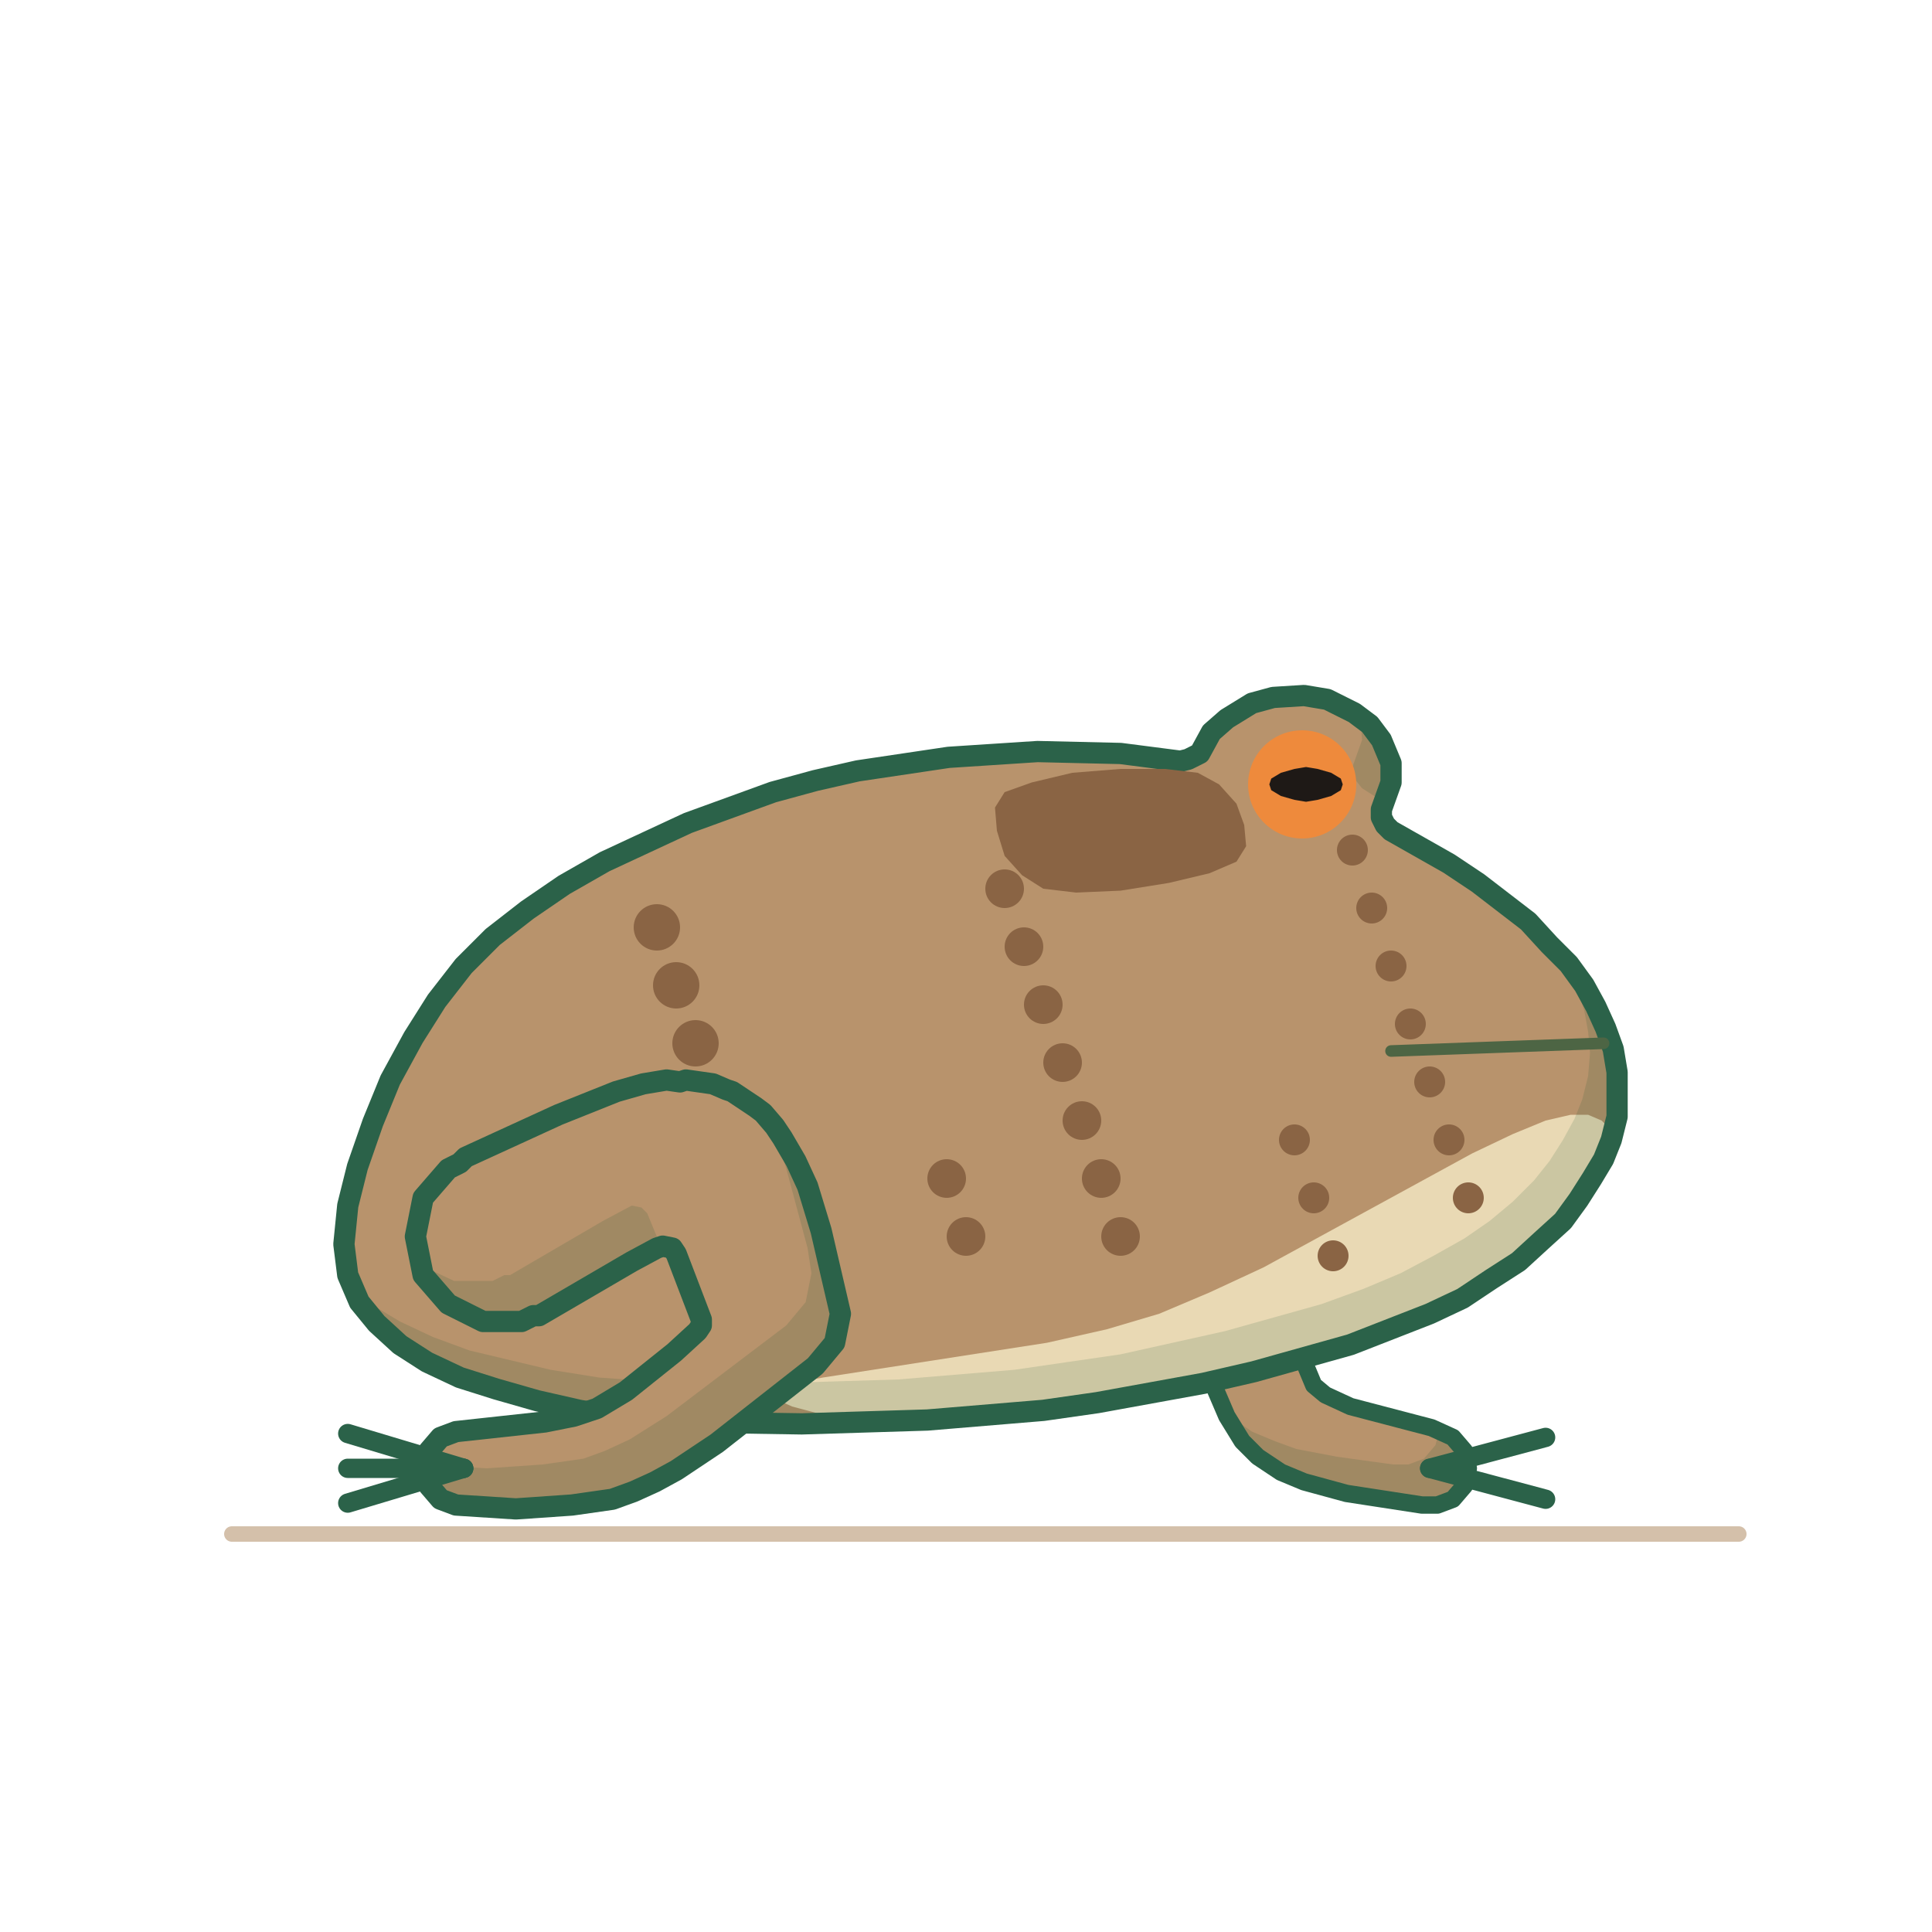
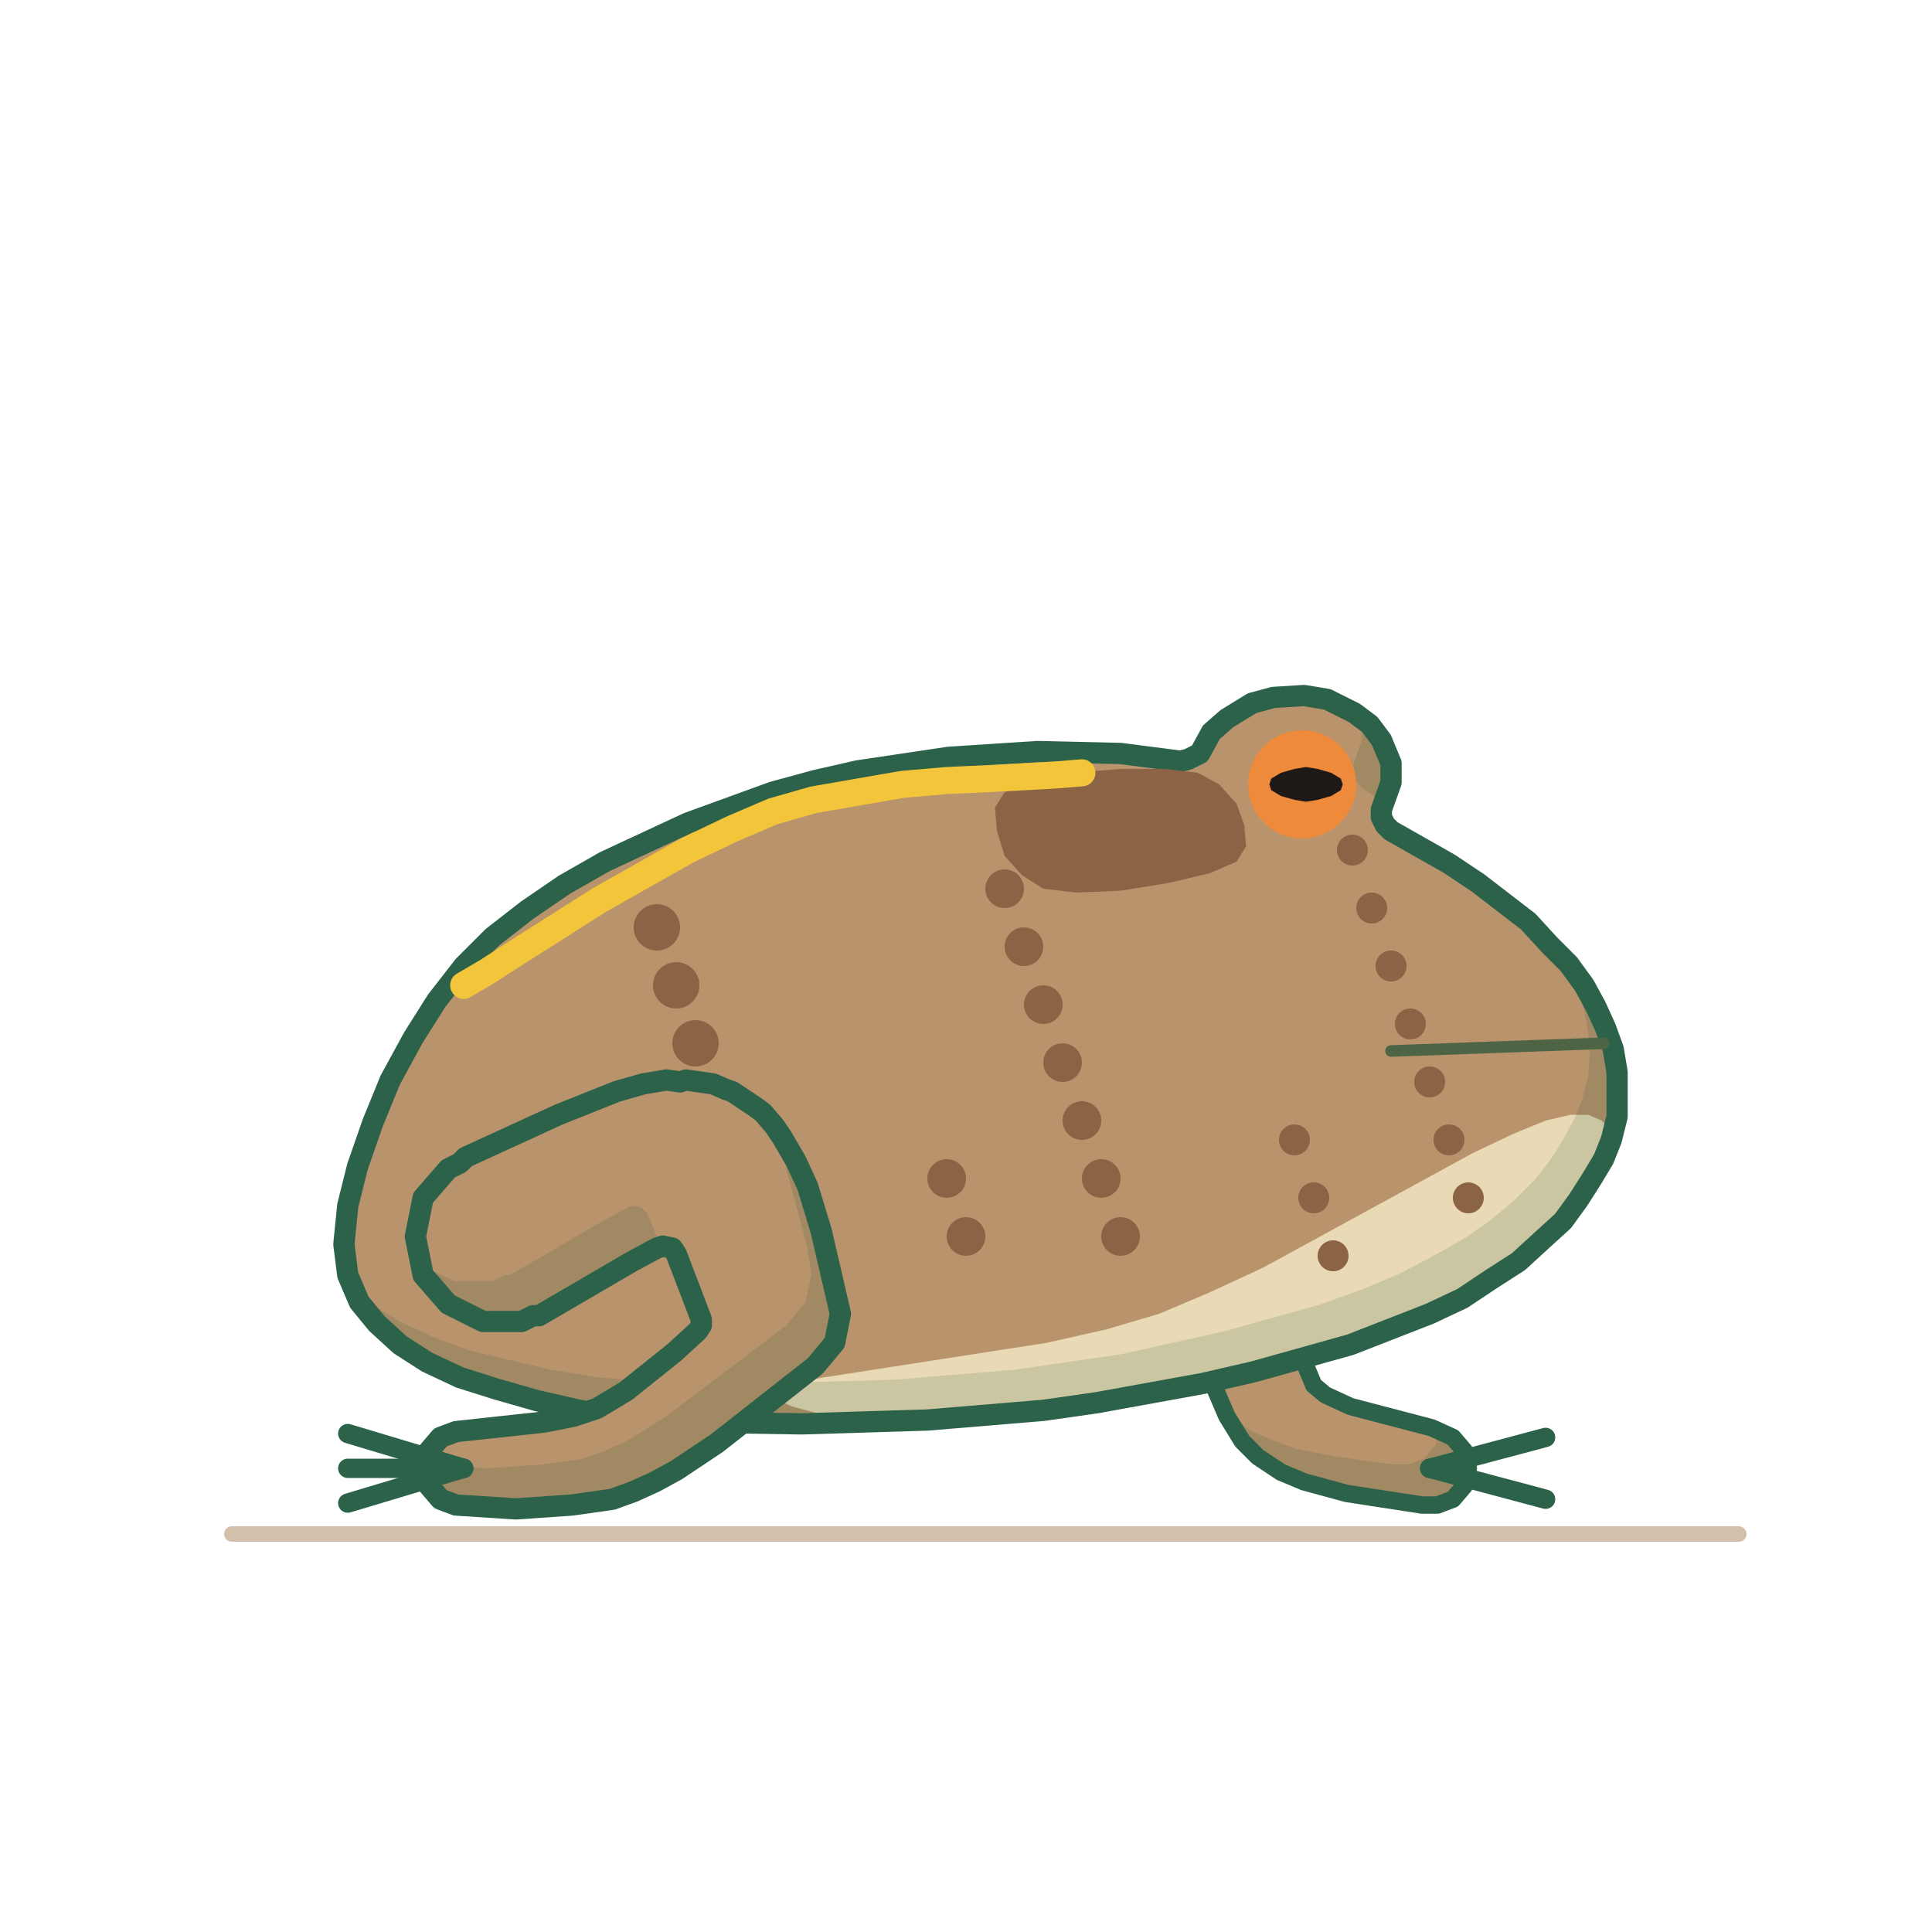
<svg xmlns="http://www.w3.org/2000/svg" width="100" height="100" viewBox="0 0 100 100">
  <g stroke-linecap="round" stroke-linejoin="round">
    <path d="M66.4,60.8 L66.7,61.6 L67.1,68.3 L67.5,70.5 L68,71.7 L68.6,72.2 L69.9,72.8 L74.1,73.9 L75.2,74.4 L75.8,75.1 L76,76 L75.8,76.9 L75.2,77.6 L74.4,77.9 L73.6,77.9 L69.7,77.3 L67.5,76.7 L66.3,76.2 L65.1,75.4 L64.3,74.6 L63.5,73.3 L62.9,71.9 L62.5,70.5 L62.6,70.5 L62.2,69.1 L62,67.6 L61.3,62 L61.6,60.8 L62.3,59.9 L63.4,59.4 L64.6,59.4 L65.7,59.9 Z" fill="#B8936C" stroke="none" />
    <path d="M65.7,59.9 L66.4,60.8 L66.7,61.6 L67,67.1 L67.5,70.4 L67.1,70.1 L66.5,69.6 L66,68.4 L65.8,67.4 L65.5,65 L65.2,59.6 Z" fill="#06472A" fill-opacity="0.13" stroke="none" />
    <path d="M63.4,73.2 L63.4,73.1 L63.8,73.4 L64.8,74.1 L66,74.6 L67.1,75 L69.2,75.4 L72.1,75.8 L72.9,75.8 L73.7,75.5 L74.3,74.8 L74.5,74 L75.2,74.4 L75.8,75.1 L76,76 L75.8,76.9 L75.2,77.6 L74.4,77.9 L73.6,77.9 L70.7,77.5 L68.6,77.1 L67.5,76.7 L66.3,76.2 L65.3,75.5 L64.3,74.6 Z" fill="#06472A" fill-opacity="0.13" stroke="none" />
    <path d="M66.4,60.8 L66.7,61.6 L67.1,68.3 L67.5,70.5 L68,71.7 L68.6,72.2 L69.9,72.8 L74.1,73.9 L75.2,74.4 L75.8,75.1 L76,76 L75.8,76.9 L75.2,77.6 L74.4,77.9 L73.6,77.9 L69.7,77.3 L67.5,76.7 L66.3,76.2 L65.1,75.4 L64.3,74.6 L63.5,73.3 L62.9,71.9 L62.5,70.5 L62.6,70.5 L62.2,69.1 L62,67.6 L61.3,62 L61.6,60.8 L62.3,59.9 L63.4,59.4 L64.6,59.4 L65.7,59.9 Z" fill="none" stroke="#2B6249" stroke-width="0.9" />
    <path d="M74,76 L80,74.4" fill="none" stroke="#2B6249" stroke-width="1" />
    <path d="M74,76 L80,77.6" fill="none" stroke="#2B6249" stroke-width="1" />
    <path d="M18,66 L17.8,64.4 L18,62.4 L18.5,60.4 L19.3,58.1 L20.2,55.9 L21.4,53.7 L22.6,51.8 L24,50 L25.5,48.5 L27.3,47.1 L29.2,45.8 L31.3,44.6 L35.6,42.6 L40,41 L42.2,40.4 L44.4,39.9 L49.1,39.2 L53.7,38.9 L58,39 L61.1,39.4 L61.5,39.3 L62.1,39 L62.7,37.9 L63.5,37.2 L64.8,36.4 L65.9,36.1 L67.5,36 L68.7,36.2 L70.1,36.9 L70.9,37.5 L71.5,38.3 L72,39.5 L72,40.5 L71.5,41.9 L71.5,42.3 L71.7,42.7 L72,43 L75,44.7 L76.5,45.7 L79.1,47.7 L80.2,48.9 L81.2,49.9 L82,51 L82.6,52.1 L83.1,53.2 L83.5,54.3 L83.7,55.5 L83.7,56.7 L83.7,57.8 L83.4,59 L83,60 L82.4,61 L81.7,62.1 L80.9,63.2 L79.8,64.2 L78.6,65.3 L77.2,66.2 L75.7,67.2 L74,68 L69.9,69.6 L64.9,71 L62.3,71.6 L56.8,72.6 L54,73 L48,73.5 L41.5,73.7 L35.2,73.6 L32.5,73.4 L30,73 L27.8,72.5 L25.7,71.9 L23.8,71.3 L22.1,70.5 L20.7,69.6 L19.5,68.5 L18.6,67.4 Z" fill="#B8936C" stroke="none" />
    <path d="M40.1,72.4 L40,72 L40.9,71.6 L42.6,71.3 L54.2,69.5 L57.3,68.8 L60,68 L62.6,66.9 L65.4,65.6 L76.2,59.7 L78.3,58.7 L80,58 L81.3,57.7 L82.2,57.7 L82.9,58 L83.3,58.4 L83.4,58.8 L83,60 L82.4,61.1 L81.7,62.2 L80.8,63.2 L79.8,64.2 L78.6,65.2 L77.2,66.2 L75.7,67.1 L74,68 L69.9,69.6 L64.9,71 L59.5,72.2 L56.8,72.6 L51.1,73.3 L45.2,73.7 L42.5,73.2 L41,72.8 Z" fill="#E9D9B4" stroke="none" />
    <path d="M18.5,67.3 L18.3,66.8 L19.2,67.5 L20.7,68.4 L22.4,69.2 L24.3,69.9 L28.5,70.9 L31,71.3 L33.7,71.5 L40,71.6 L46.5,71.4 L52.5,70.9 L58,70.1 L63.4,68.9 L68.4,67.5 L70.6,66.7 L72.5,65.9 L74.2,65 L75.8,64.1 L77.1,63.2 L78.3,62.2 L79.4,61.1 L80.2,60.1 L80.9,59 L81.5,57.9 L81.9,56.9 L82.2,55.7 L82.3,54.5 L82.2,53.4 L82,52.3 L81.6,51.1 L80.9,49.6 L82,51 L82.6,52.1 L83.1,53.2 L83.5,54.4 L83.7,55.5 L83.8,56.6 L83.7,57.8 L83.4,58.9 L83,60 L82.4,61 L81.7,62.1 L80.9,63.2 L79.8,64.3 L78.6,65.3 L77.2,66.2 L75.7,67.2 L74,68 L72,68.8 L69.9,69.6 L64.9,71 L59.5,72.2 L54,73 L48,73.5 L44.8,73.7 L38.3,73.7 L35.3,73.6 L32.5,73.4 L30,73 L27.8,72.5 L25.8,72 L23.8,71.3 L22.2,70.5 L20.7,69.6 L19.5,68.5 Z" fill="#06472A" fill-opacity="0.13" stroke="none" />
    <path d="M71.6,41.5 L70.5,40.8 L70.1,40.3 L70,39.7 L70.5,38.3 L70.4,37.1 L71.3,37.9 L71.9,39.1 L72,39.6 L72,40.4 Z" fill="#06472A" fill-opacity="0.13" stroke="none" />
    <path d="M18,66 L17.8,64.4 L18,62.4 L18.5,60.4 L19.3,58.1 L20.2,55.9 L21.4,53.7 L22.6,51.8 L24,50 L25.5,48.5 L27.3,47.1 L29.2,45.8 L31.3,44.6 L35.6,42.6 L40,41 L42.2,40.4 L44.4,39.9 L49.1,39.2 L53.7,38.9 L58,39 L61.1,39.4 L61.5,39.3 L62.1,39 L62.7,37.9 L63.5,37.2 L64.8,36.4 L65.9,36.1 L67.5,36 L68.7,36.2 L70.1,36.9 L70.9,37.5 L71.5,38.3 L72,39.5 L72,40.5 L71.5,41.9 L71.5,42.3 L71.7,42.7 L72,43 L75,44.7 L76.5,45.7 L79.1,47.7 L80.2,48.9 L81.2,49.9 L82,51 L82.6,52.1 L83.1,53.2 L83.5,54.3 L83.7,55.5 L83.7,56.7 L83.7,57.8 L83.4,59 L83,60 L82.4,61 L81.7,62.1 L80.9,63.2 L79.8,64.2 L78.6,65.3 L77.2,66.2 L75.7,67.2 L74,68 L69.9,69.6 L64.9,71 L62.3,71.6 L56.8,72.6 L54,73 L48,73.5 L41.5,73.7 L35.2,73.6 L32.5,73.4 L30,73 L27.8,72.5 L25.7,71.9 L23.8,71.3 L22.1,70.5 L20.7,69.6 L19.5,68.5 L18.6,67.4 Z" fill="none" stroke="#2B6249" stroke-width="1.1" />
    <path d="M51.5,41.8 L52,41 L53.4,40.5 L55.5,40 L58,39.8 L60.3,39.8 L62,40 L63.1,40.6 L64,41.6 L64.4,42.7 L64.5,43.8 L64,44.6 L62.6,45.2 L60.5,45.7 L58,46.1 L55.7,46.2 L54,46 L52.9,45.3 L52,44.3 L51.6,43 Z" fill="#8A6444" stroke="none" />
    <circle cx="58" cy="64" r="1" fill="#8A6444" />
    <circle cx="39" cy="63" r="1.2" fill="#8A6444" />
    <circle cx="76" cy="62" r="0.8" fill="#8A6444" />
    <circle cx="57" cy="61" r="1" fill="#8A6444" />
    <circle cx="38" cy="60" r="1.2" fill="#8A6444" />
    <circle cx="75" cy="59" r="0.8" fill="#8A6444" />
    <circle cx="56" cy="58" r="1" fill="#8A6444" />
    <circle cx="37" cy="57" r="1.2" fill="#8A6444" />
    <circle cx="74" cy="56" r="0.8" fill="#8A6444" />
    <circle cx="55" cy="55" r="1" fill="#8A6444" />
    <circle cx="36" cy="54" r="1.2" fill="#8A6444" />
    <circle cx="73" cy="53" r="0.8" fill="#8A6444" />
    <circle cx="54" cy="52" r="1" fill="#8A6444" />
    <circle cx="35" cy="51" r="1.2" fill="#8A6444" />
    <circle cx="72" cy="50" r="0.8" fill="#8A6444" />
    <circle cx="53" cy="49" r="1" fill="#8A6444" />
    <circle cx="34" cy="48" r="1.2" fill="#8A6444" />
    <circle cx="71" cy="47" r="0.8" fill="#8A6444" />
    <circle cx="52" cy="46" r="1" fill="#8A6444" />
    <circle cx="70" cy="44" r="0.8" fill="#8A6444" />
    <circle cx="69" cy="65" r="0.8" fill="#8A6444" />
    <circle cx="50" cy="64" r="1" fill="#8A6444" />
    <circle cx="31" cy="63" r="1.2" fill="#8A6444" />
    <circle cx="68" cy="62" r="0.8" fill="#8A6444" />
    <circle cx="49" cy="61" r="1" fill="#8A6444" />
    <circle cx="30" cy="60" r="1.2" fill="#8A6444" />
    <circle cx="67" cy="59" r="0.8" fill="#8A6444" />
    <path d="M21.5,64 L21.9,62 L23.2,60.5 L23.8,60.2 L24.1,59.9 L28.9,57.7 L31.9,56.5 L33.3,56.1 L34.5,55.9 L35.2,56 L35.5,55.9 L36.9,56.1 L37.6,56.4 L37.9,56.5 L39.1,57.3 L39.5,57.6 L40.1,58.3 L40.3,58.6 L40.5,58.9 L41.2,60.1 L41.8,61.4 L42.5,63.7 L43.5,68 L43.2,69.5 L42.2,70.7 L37.1,74.7 L35,76.1 L33.9,76.7 L32.8,77.2 L31.7,77.6 L29.6,77.9 L26.7,78.1 L23.6,77.9 L22.8,77.6 L22.2,76.9 L22,76 L22.2,75.1 L22.8,74.4 L23.6,74.1 L28.2,73.6 L29.7,73.3 L30.9,72.9 L32.4,72 L34.9,70 L36.1,68.9 L36.3,68.6 L36.3,68.3 L35,64.9 L34.8,64.6 L34.3,64.5 L34,64.6 L32.7,65.3 L27.9,68.1 L27.6,68.1 L27,68.4 L25,68.4 L23.2,67.5 L21.9,66 Z" fill="#B8936C" stroke="none" />
    <path d="M21.9,65.9 L21.8,65.5 L23.5,66.3 L25.5,66.3 L26.1,66 L26.4,66 L31.2,63.2 L32.7,62.4 L33.2,62.5 L33.5,62.8 L34.2,64.5 L32.7,65.3 L27.9,68.1 L27.6,68.1 L27,68.4 L25,68.4 L23.2,67.5 Z" fill="#06472A" fill-opacity="0.13" stroke="none" />
    <path d="M22,75.8 L25.2,76 L28.1,75.8 L30.2,75.5 L31.3,75.1 L32.6,74.5 L34.5,73.3 L40.7,68.6 L41.7,67.4 L42,65.9 L41.8,64.6 L40.7,60.5 L40.3,59.2 L39.5,57.6 L40.1,58.3 L40.3,58.6 L40.5,58.9 L41.2,60.1 L41.8,61.3 L42.5,63.7 L43.3,66.7 L43.5,68 L43.2,69.5 L42.2,70.7 L37.1,74.7 L35.1,76 L33.1,77.1 L31.7,77.6 L30.6,77.8 L28.6,78 L26.7,78.1 L23.6,77.9 L22.8,77.6 L22.2,76.9 Z" fill="#06472A" fill-opacity="0.13" stroke="none" />
    <path d="M21.5,64 L21.9,62 L23.2,60.5 L23.8,60.2 L24.1,59.9 L28.9,57.7 L31.9,56.5 L33.3,56.1 L34.5,55.9 L35.2,56 L35.5,55.9 L36.9,56.1 L37.6,56.4 L37.9,56.5 L39.1,57.3 L39.5,57.6 L40.1,58.3 L40.3,58.6 L40.5,58.9 L41.2,60.1 L41.8,61.4 L42.5,63.7 L43.5,68 L43.2,69.5 L42.2,70.7 L37.1,74.7 L35,76.1 L33.9,76.7 L32.8,77.2 L31.7,77.6 L29.6,77.9 L26.7,78.1 L23.6,77.9 L22.8,77.6 L22.2,76.9 L22,76 L22.2,75.1 L22.8,74.4 L23.6,74.1 L28.2,73.6 L29.7,73.3 L30.9,72.9 L32.4,72 L34.9,70 L36.1,68.9 L36.3,68.6 L36.3,68.3 L35,64.9 L34.8,64.6 L34.3,64.5 L34,64.6 L32.7,65.3 L27.9,68.1 L27.6,68.1 L27,68.4 L25,68.4 L23.2,67.5 L21.9,66 Z" fill="none" stroke="#2B6249" stroke-width="1.1" />
    <path d="M24,76 L18,74.2" fill="none" stroke="#2B6249" stroke-width="1" />
    <path d="M24,76 L18,76" fill="none" stroke="#2B6249" stroke-width="1" />
    <path d="M24,76 L18,77.8" fill="none" stroke="#2B6249" stroke-width="1" />
    <circle cx="67.4" cy="40.6" r="2.8" fill="#EE8A3C" />
    <path d="M69.5,40.6 L69.4,40.9 L68.9,41.2 L68.2,41.4 L67.6,41.5 L67,41.4 L66.3,41.2 L65.8,40.9 L65.7,40.6 L65.8,40.3 L66.3,40 L67,39.8 L67.6,39.7 L68.2,39.8 L68.9,40 L69.4,40.3 Z" fill="#1E1916" stroke="none" />
    <path d="M72,54.4 L83,54" fill="none" stroke="#4D6544" stroke-width="0.6" />
+     <path d="M24,51 L25.2,50.3 L26.9,49.2 L28.8,48 L31,46.6 L33.3,45.3 L35.6,44 L37.9,42.9 L40,42 L42.1,41.4 L44.4,41 L46.7,40.6 L49,40.4 L51.2,40.3 L53.1,40.2 L54.8,40.1 L56,40" fill="none" stroke="#F3C53A" stroke-width="1.4" />
    <path d="M12,79.4 L90,79.4" fill="none" stroke="#D4C0AA" stroke-width="0.8" />
  </g>
</svg>
